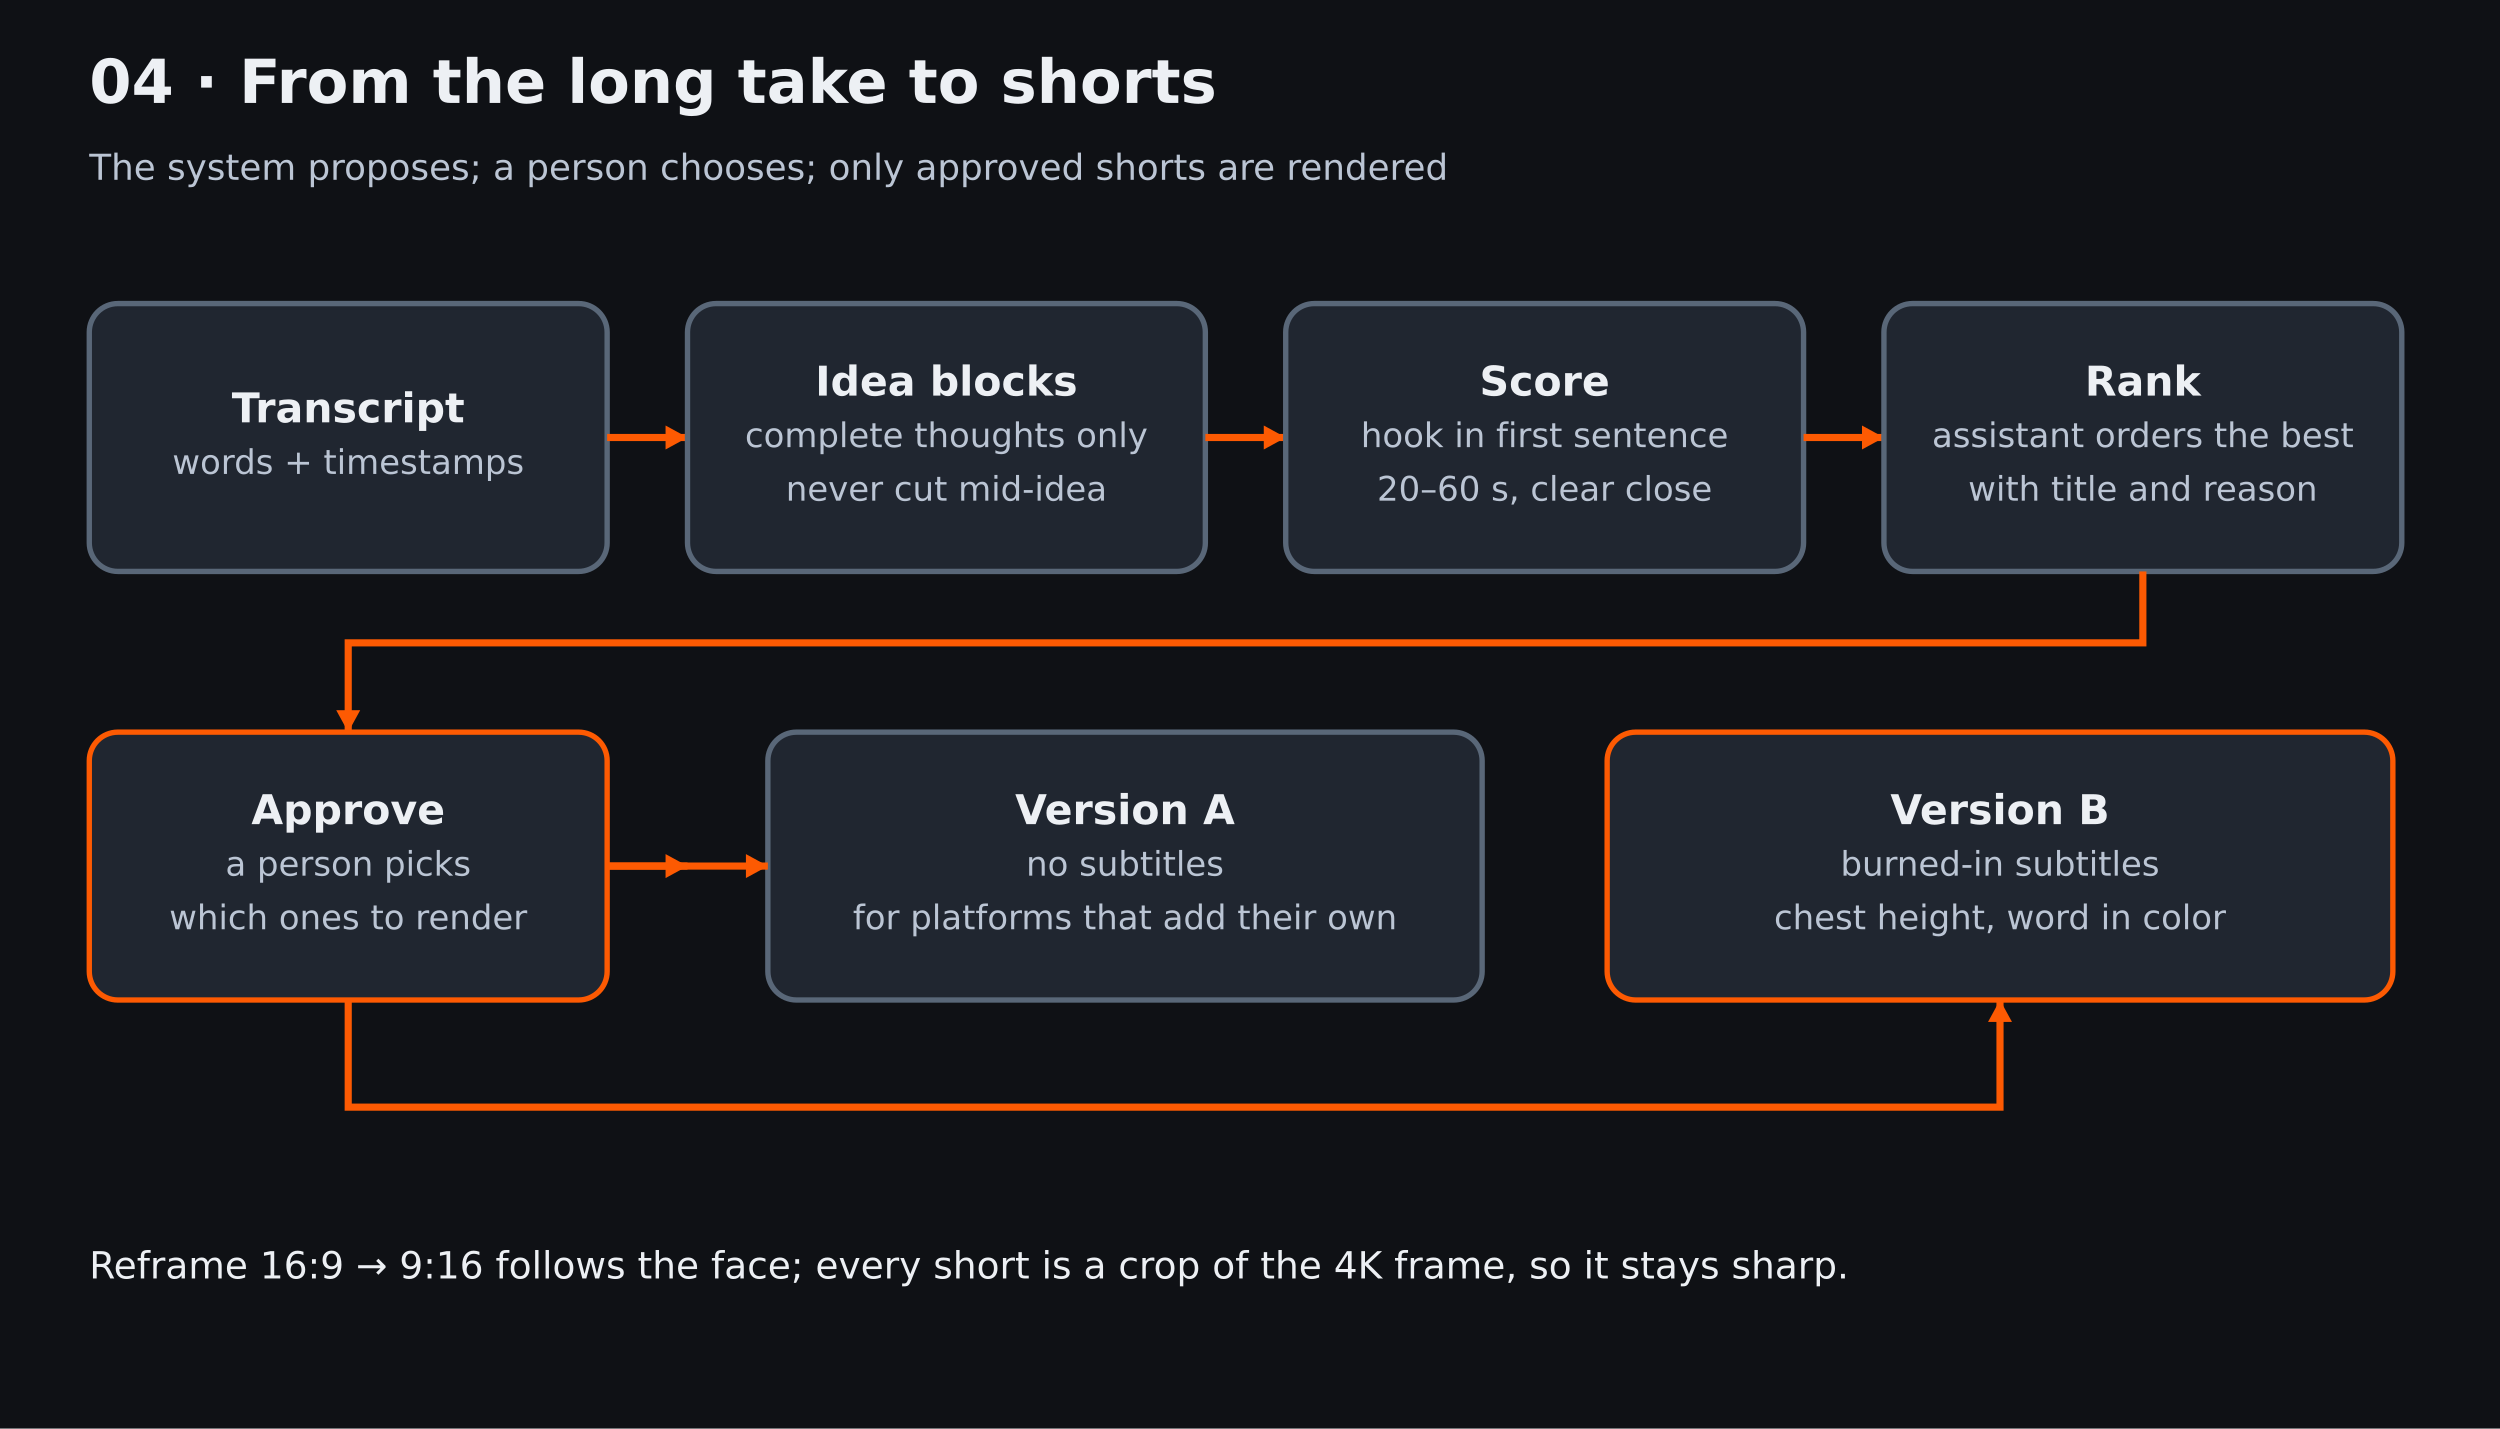
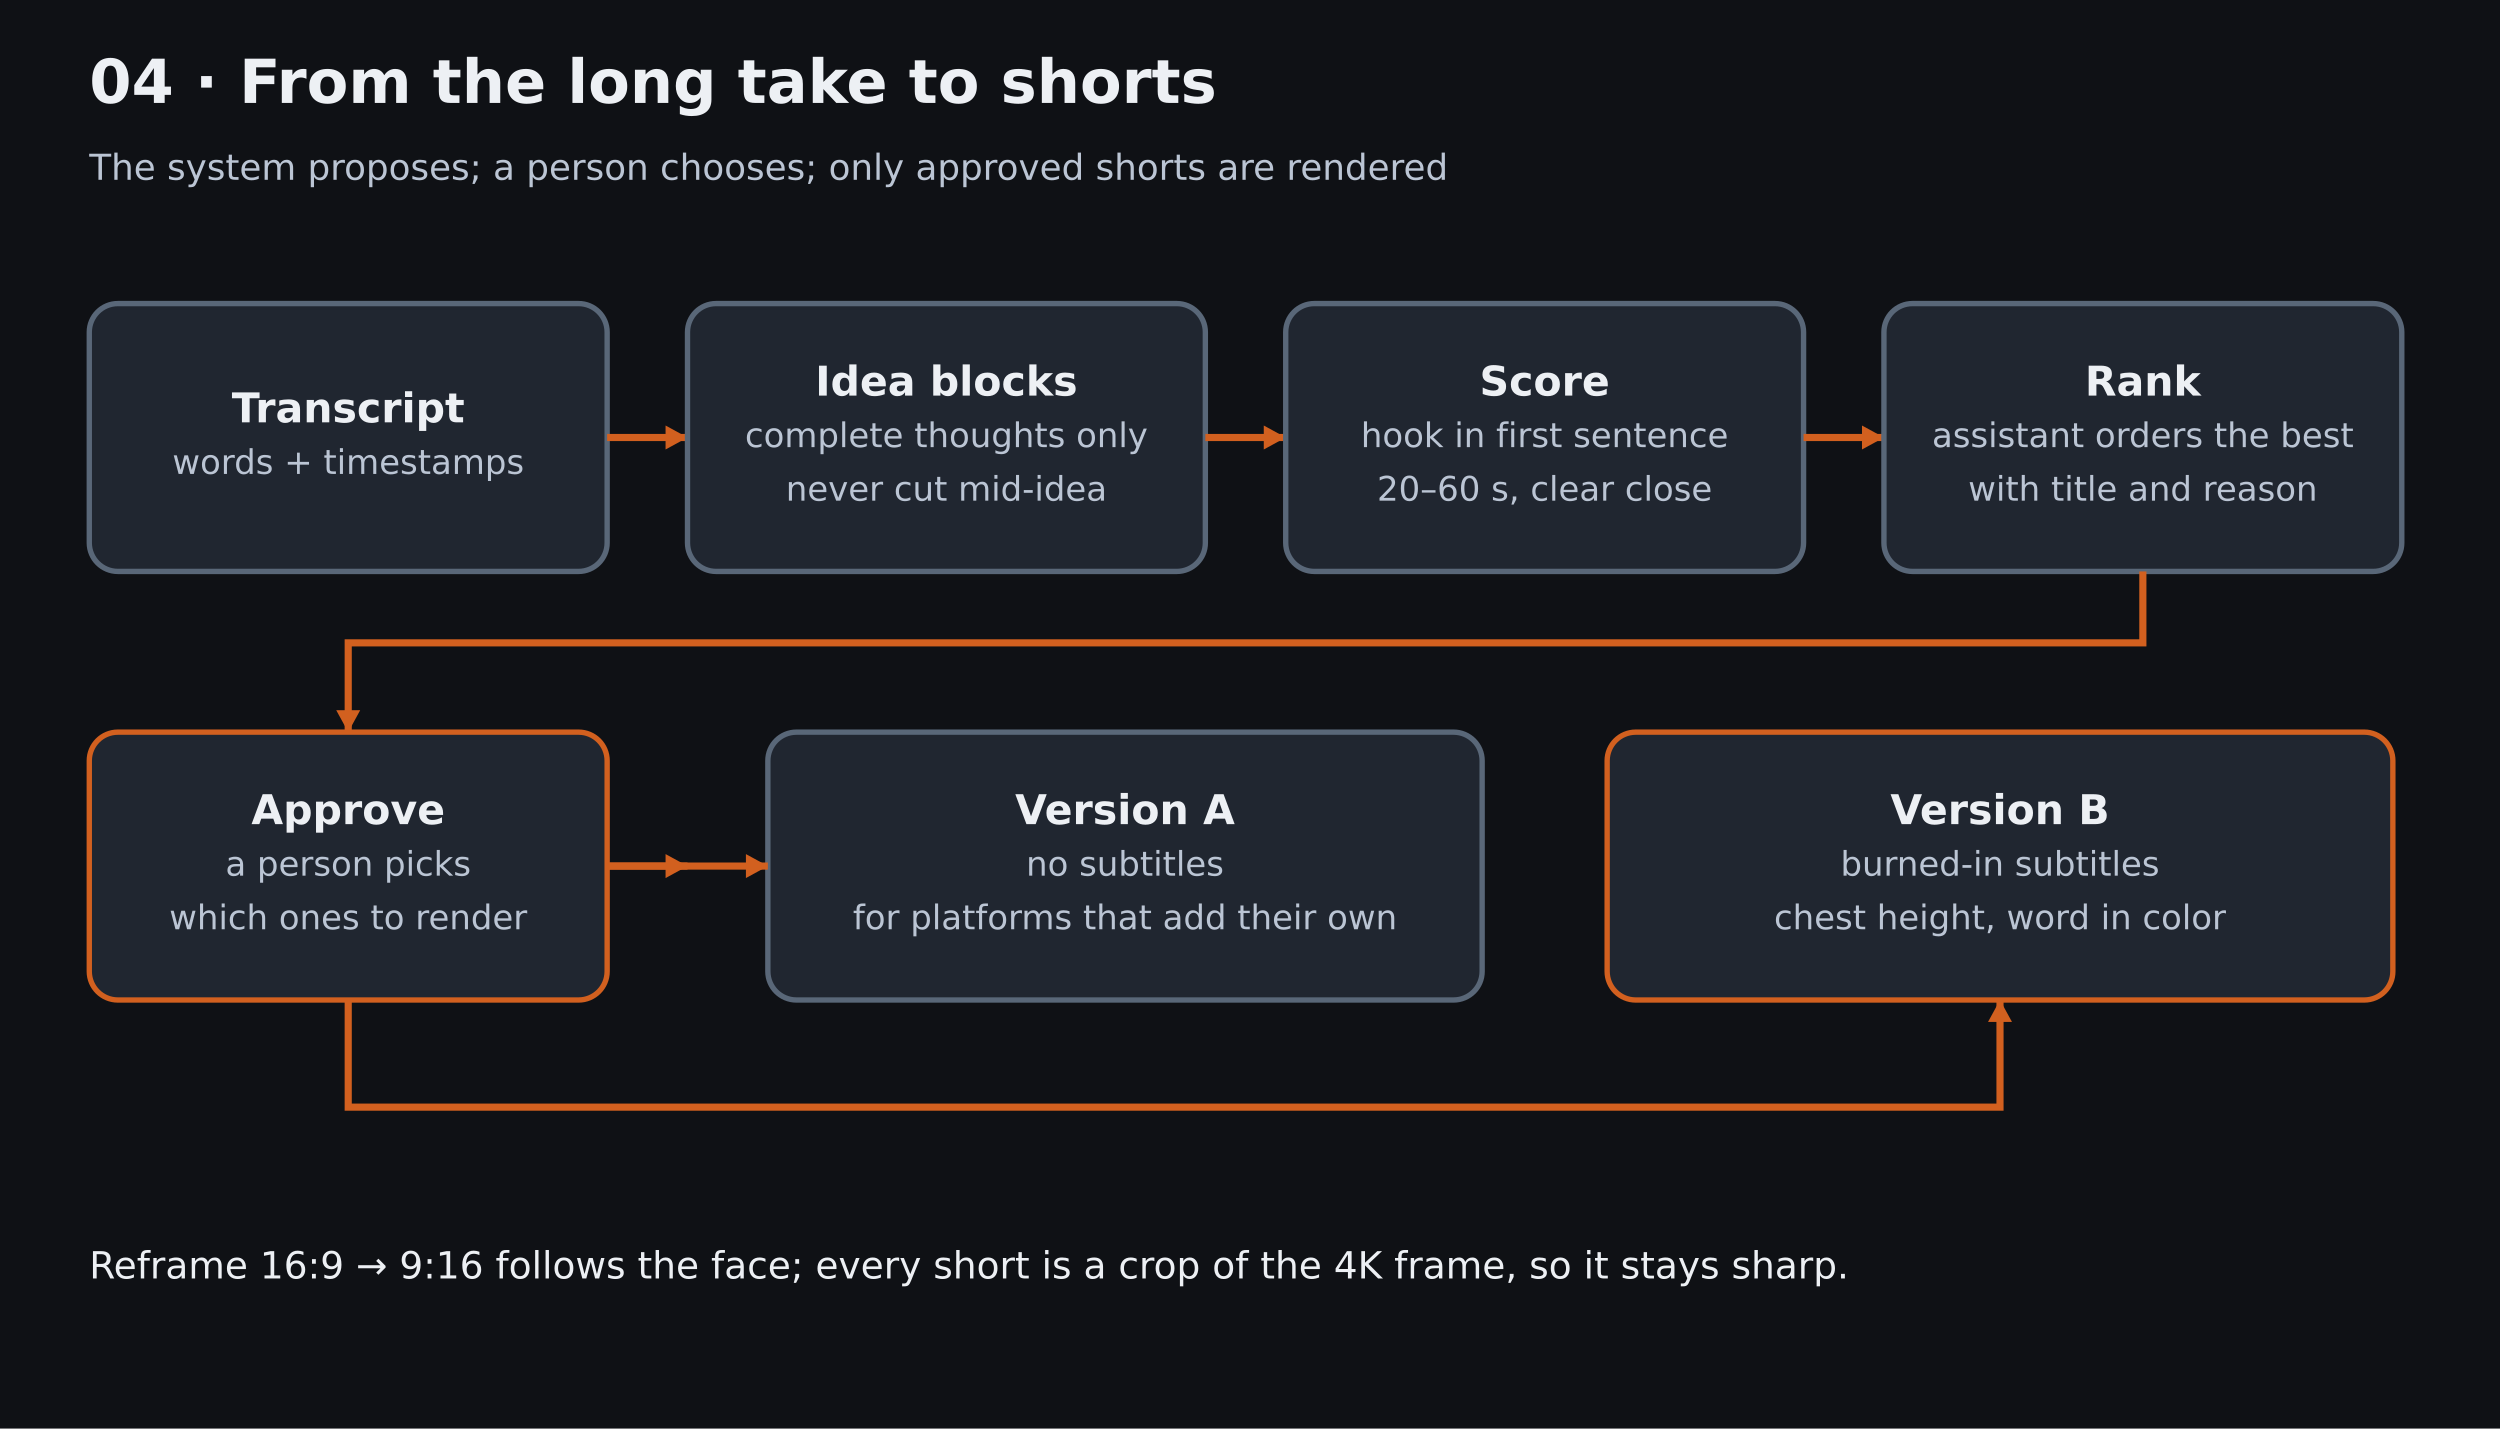
<svg xmlns="http://www.w3.org/2000/svg" width="1400" height="800" viewBox="0 0 1400 800" role="img">
  <rect width="1400" height="800" fill="#0F1115" />
  <text x="50" y="48" dominant-baseline="middle" text-anchor="start" font-family="DejaVu Sans,sans-serif" font-size="34" font-weight="700" fill="#EDF0F4">04 · From the long take to shorts</text>
  <text x="50" y="95" dominant-baseline="middle" text-anchor="start" font-family="DejaVu Sans,sans-serif" font-size="20" font-weight="400" fill="#BBC5D4">The system proposes; a person chooses; only approved shorts are rendered</text>
  <rect x="50" y="170" width="290" height="150" rx="16" fill="#202630" stroke="#596778" stroke-width="3" />
  <text x="195.0" y="230.0" dominant-baseline="middle" text-anchor="middle" font-family="DejaVu Sans,sans-serif" font-size="23" font-weight="700" fill="#EDF0F4">Transcript</text>
  <text x="195.0" y="260.0" dominant-baseline="middle" text-anchor="middle" font-family="DejaVu Sans,sans-serif" font-size="19" font-weight="400" fill="#BBC5D4">words + timestamps</text>
-   <polyline points="340,245 385,245" fill="none" stroke="#FD5A02" stroke-width="4" />
-   <polygon points="385,245 372.714,251.712 372.714,238.288" fill="#FD5A02" />
+   <polyline points="340,245 385,245" fill="none" stroke="#D2601F" stroke-width="4" />
+   <polygon points="385,245 372.714,251.712 372.714,238.288" fill="#D2601F" />
  <rect x="385" y="170" width="290" height="150" rx="16" fill="#202630" stroke="#596778" stroke-width="3" />
  <text x="530.0" y="215.0" dominant-baseline="middle" text-anchor="middle" font-family="DejaVu Sans,sans-serif" font-size="23" font-weight="700" fill="#EDF0F4">Idea blocks</text>
  <text x="530.0" y="245.0" dominant-baseline="middle" text-anchor="middle" font-family="DejaVu Sans,sans-serif" font-size="19" font-weight="400" fill="#BBC5D4">complete thoughts only</text>
  <text x="530.0" y="275.0" dominant-baseline="middle" text-anchor="middle" font-family="DejaVu Sans,sans-serif" font-size="19" font-weight="400" fill="#BBC5D4">never cut mid-idea</text>
-   <polyline points="675,245 720,245" fill="none" stroke="#FD5A02" stroke-width="4" />
-   <polygon points="720,245 707.714,251.712 707.714,238.288" fill="#FD5A02" />
+   <polyline points="675,245 720,245" fill="none" stroke="#D2601F" stroke-width="4" />
+   <polygon points="720,245 707.714,251.712 707.714,238.288" fill="#D2601F" />
  <rect x="720" y="170" width="290" height="150" rx="16" fill="#202630" stroke="#596778" stroke-width="3" />
  <text x="865.0" y="215.0" dominant-baseline="middle" text-anchor="middle" font-family="DejaVu Sans,sans-serif" font-size="23" font-weight="700" fill="#EDF0F4">Score</text>
  <text x="865.0" y="245.0" dominant-baseline="middle" text-anchor="middle" font-family="DejaVu Sans,sans-serif" font-size="19" font-weight="400" fill="#BBC5D4">hook in first sentence</text>
  <text x="865.0" y="275.0" dominant-baseline="middle" text-anchor="middle" font-family="DejaVu Sans,sans-serif" font-size="19" font-weight="400" fill="#BBC5D4">20–60 s, clear close</text>
-   <polyline points="1010,245 1055,245" fill="none" stroke="#FD5A02" stroke-width="4" />
-   <polygon points="1055,245 1042.714,251.712 1042.714,238.288" fill="#FD5A02" />
+   <polyline points="1010,245 1055,245" fill="none" stroke="#D2601F" stroke-width="4" />
+   <polygon points="1055,245 1042.714,251.712 1042.714,238.288" fill="#D2601F" />
  <rect x="1055" y="170" width="290" height="150" rx="16" fill="#202630" stroke="#596778" stroke-width="3" />
  <text x="1200.0" y="215.0" dominant-baseline="middle" text-anchor="middle" font-family="DejaVu Sans,sans-serif" font-size="23" font-weight="700" fill="#EDF0F4">Rank</text>
  <text x="1200.0" y="245.0" dominant-baseline="middle" text-anchor="middle" font-family="DejaVu Sans,sans-serif" font-size="19" font-weight="400" fill="#BBC5D4">assistant orders the best</text>
  <text x="1200.0" y="275.0" dominant-baseline="middle" text-anchor="middle" font-family="DejaVu Sans,sans-serif" font-size="19" font-weight="400" fill="#BBC5D4">with title and reason</text>
-   <rect x="50" y="410" width="290" height="150" rx="16" fill="#202630" stroke="#FD5A02" stroke-width="3" />
+   <rect x="50" y="410" width="290" height="150" rx="16" fill="#202630" stroke="#D2601F" stroke-width="3" />
  <text x="195.0" y="455.0" dominant-baseline="middle" text-anchor="middle" font-family="DejaVu Sans,sans-serif" font-size="23" font-weight="700" fill="#EDF0F4">Approve</text>
  <text x="195.0" y="485.0" dominant-baseline="middle" text-anchor="middle" font-family="DejaVu Sans,sans-serif" font-size="19" font-weight="400" fill="#BBC5D4">a person picks</text>
  <text x="195.0" y="515.0" dominant-baseline="middle" text-anchor="middle" font-family="DejaVu Sans,sans-serif" font-size="19" font-weight="400" fill="#BBC5D4">which ones to render</text>
-   <polyline points="340,485 385,485" fill="none" stroke="#FD5A02" stroke-width="4" />
-   <polygon points="385,485 372.714,491.712 372.714,478.288" fill="#FD5A02" />
-   <polyline points="1200,320 1200,360 195,360 195,410" fill="none" stroke="#FD5A02" stroke-width="4" />
-   <polygon points="195,410 188.288,397.714 201.712,397.714" fill="#FD5A02" />
+   <polyline points="340,485 385,485" fill="none" stroke="#D2601F" stroke-width="4" />
+   <polygon points="385,485 372.714,491.712 372.714,478.288" fill="#D2601F" />
+   <polyline points="1200,320 1200,360 195,360 195,410" fill="none" stroke="#D2601F" stroke-width="4" />
+   <polygon points="195,410 188.288,397.714 201.712,397.714" fill="#D2601F" />
  <rect x="430" y="410" width="400" height="150" rx="16" fill="#202630" stroke="#596778" stroke-width="3" />
  <text x="630.0" y="455.0" dominant-baseline="middle" text-anchor="middle" font-family="DejaVu Sans,sans-serif" font-size="23" font-weight="700" fill="#EDF0F4">Version A</text>
  <text x="630.0" y="485.0" dominant-baseline="middle" text-anchor="middle" font-family="DejaVu Sans,sans-serif" font-size="19" font-weight="400" fill="#BBC5D4">no subtitles</text>
  <text x="630.0" y="515.0" dominant-baseline="middle" text-anchor="middle" font-family="DejaVu Sans,sans-serif" font-size="19" font-weight="400" fill="#BBC5D4">for platforms that add their own</text>
-   <rect x="900" y="410" width="440" height="150" rx="16" fill="#202630" stroke="#FD5A02" stroke-width="3" />
+   <rect x="900" y="410" width="440" height="150" rx="16" fill="#202630" stroke="#D2601F" stroke-width="3" />
  <text x="1120.0" y="455.0" dominant-baseline="middle" text-anchor="middle" font-family="DejaVu Sans,sans-serif" font-size="23" font-weight="700" fill="#EDF0F4">Version B</text>
  <text x="1120.0" y="485.0" dominant-baseline="middle" text-anchor="middle" font-family="DejaVu Sans,sans-serif" font-size="19" font-weight="400" fill="#BBC5D4">burned-in subtitles</text>
  <text x="1120.0" y="515.0" dominant-baseline="middle" text-anchor="middle" font-family="DejaVu Sans,sans-serif" font-size="19" font-weight="400" fill="#BBC5D4">chest height, word in color</text>
-   <polyline points="340,485 430,485" fill="none" stroke="#FD5A02" stroke-width="4" />
-   <polygon points="430,485 417.714,491.712 417.714,478.288" fill="#FD5A02" />
-   <polyline points="195,560 195,620 1120,620 1120,560" fill="none" stroke="#FD5A02" stroke-width="4" />
-   <polygon points="1120,560 1126.712,572.286 1113.288,572.286" fill="#FD5A02" />
+   <polyline points="340,485 430,485" fill="none" stroke="#D2601F" stroke-width="4" />
+   <polygon points="430,485 417.714,491.712 417.714,478.288" fill="#D2601F" />
+   <polyline points="195,560 195,620 1120,620 1120,560" fill="none" stroke="#D2601F" stroke-width="4" />
+   <polygon points="1120,560 1126.712,572.286 1113.288,572.286" fill="#D2601F" />
  <text x="50" y="710" dominant-baseline="middle" text-anchor="start" font-family="DejaVu Sans,sans-serif" font-size="21" font-weight="400" fill="#EDF0F4">Reframe 16:9 → 9:16 follows the face; every short is a crop of the 4K frame, so it stays sharp.</text>
</svg>
